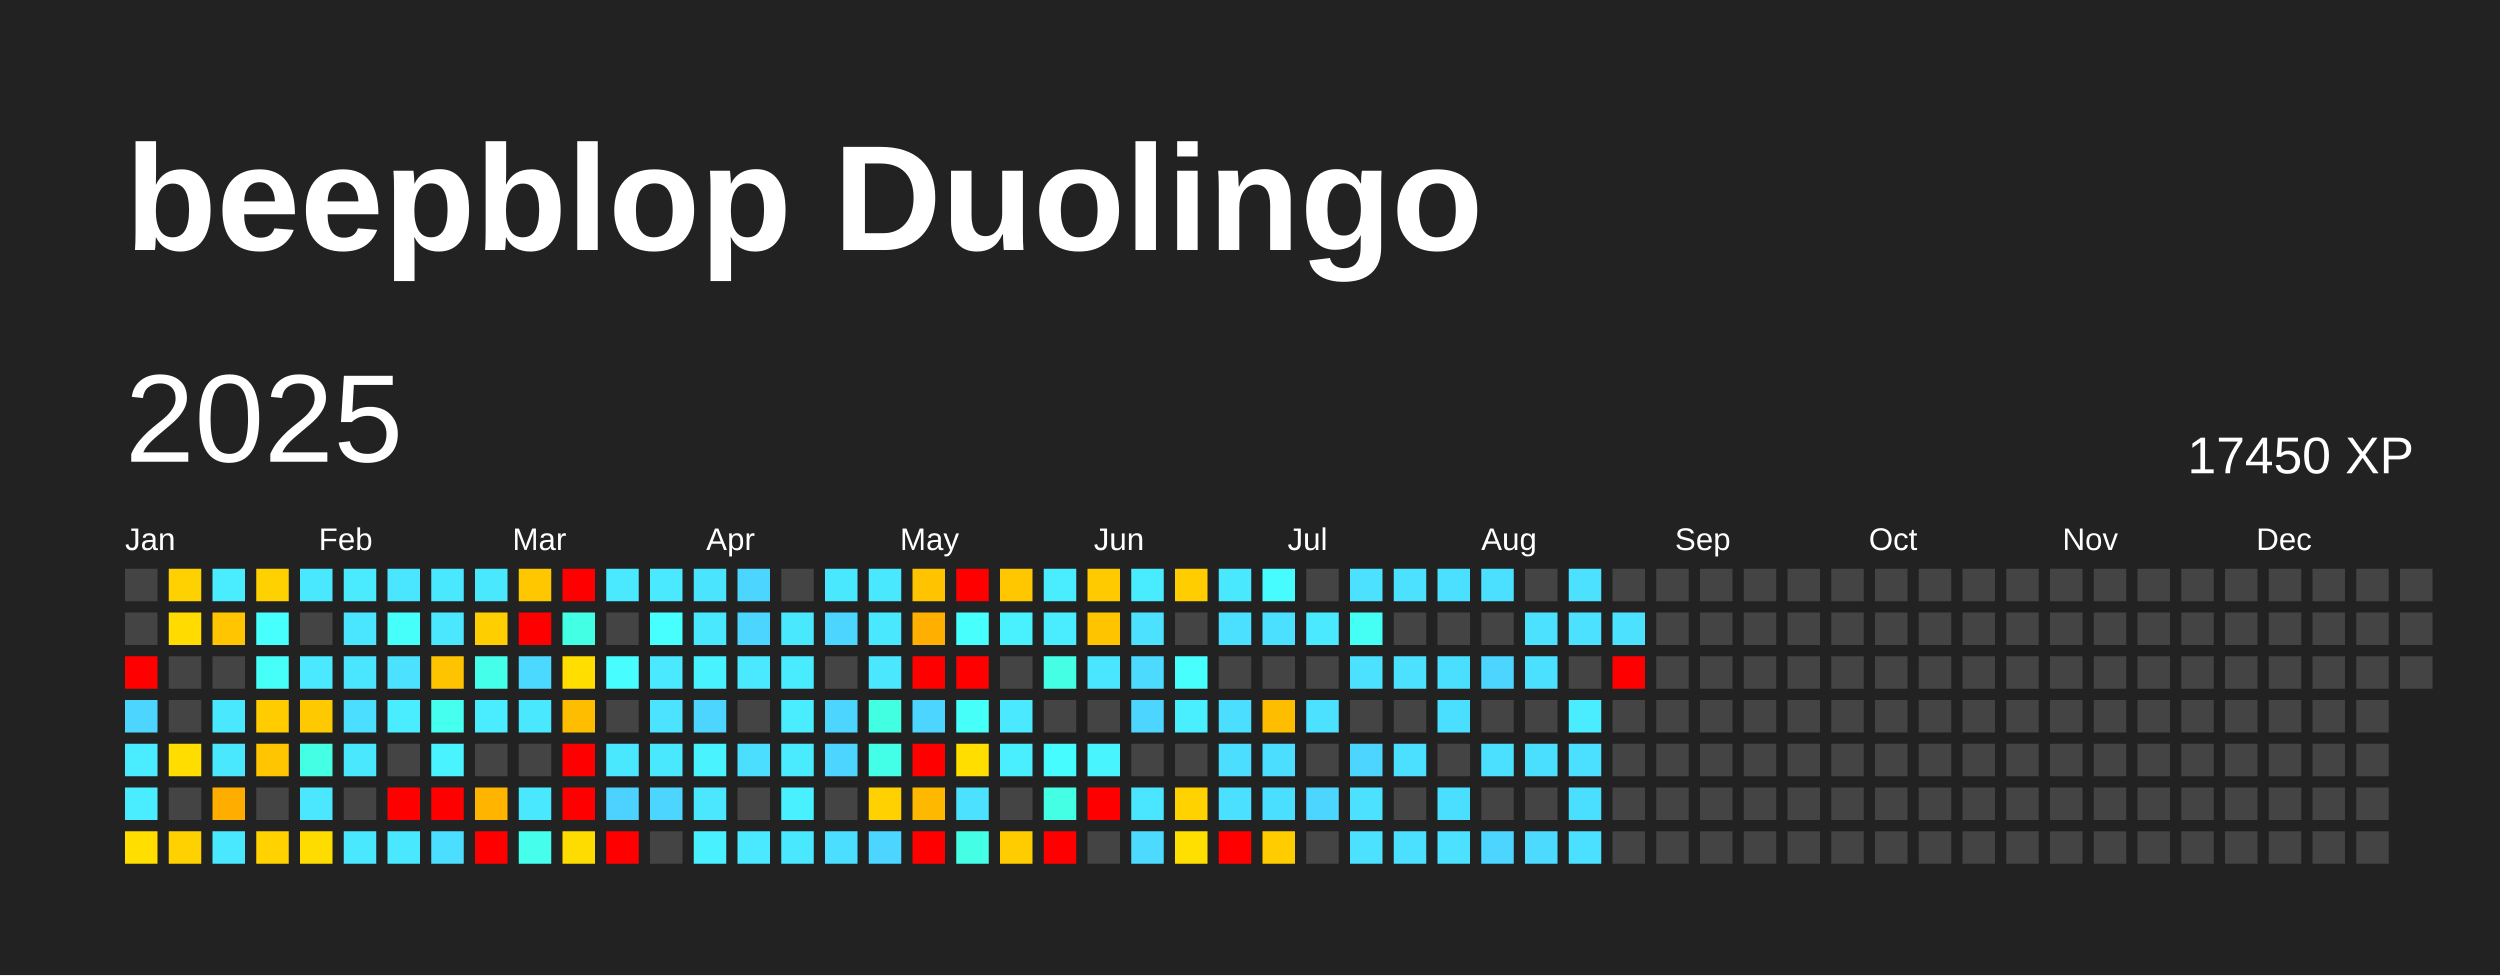
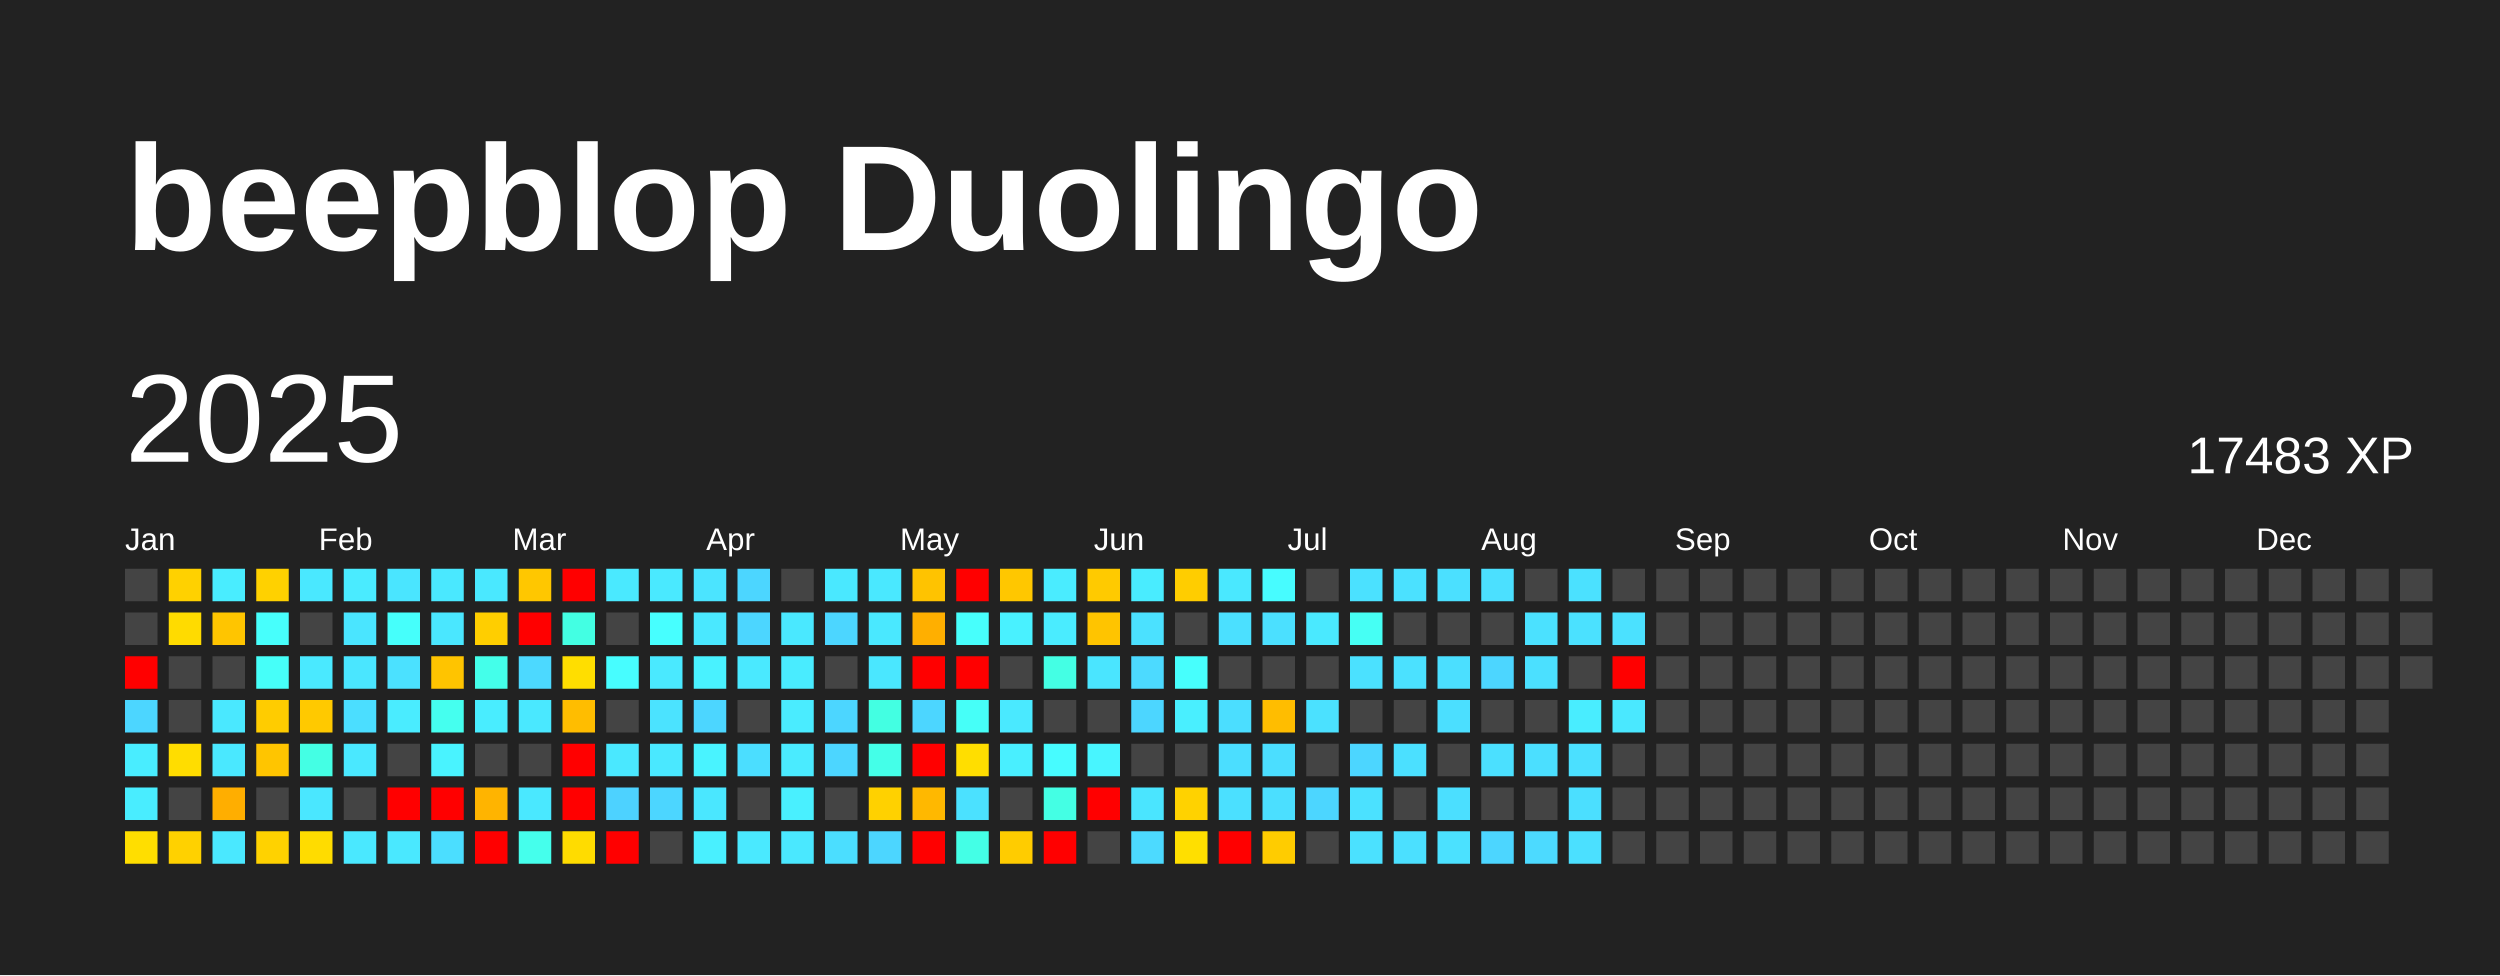
<svg xmlns="http://www.w3.org/2000/svg" baseProfile="full" height="78mm" version="1.1" viewBox="0,0,200,78" width="200mm">
  <defs />
  <rect fill="#222222" height="78" width="200" x="0" y="0" />
  <text fill="#FFFFFF" style="font-size:12px; font-family:Arial; font-weight:bold;" x="10" y="20">beepblop Duolingo</text>
  <text dominant-baseline="hanging" fill="#FFFFFF" style="font-size:10.0px; font-family:Arial;" x="10" y="30">2025</text>
-   <text dominant-baseline="hanging" fill="#FFFFFF" style="font-size:4.125px; font-family:Arial;" x="175" y="35">17450 XP</text>
+   <text dominant-baseline="hanging" fill="#FFFFFF" style="font-size:4.125px; font-family:Arial;" x="175" y="35">17483 XP</text>
  <text fill="#FFFFFF" style="font-size:2.5px; font-family:Arial" x="10.0" y="44">Jan</text>
  <text fill="#FFFFFF" style="font-size:2.5px; font-family:Arial" x="25.5" y="44">Feb</text>
  <text fill="#FFFFFF" style="font-size:2.5px; font-family:Arial" x="41.0" y="44">Mar</text>
  <text fill="#FFFFFF" style="font-size:2.5px; font-family:Arial" x="56.5" y="44">Apr</text>
  <text fill="#FFFFFF" style="font-size:2.5px; font-family:Arial" x="72.0" y="44">May</text>
  <text fill="#FFFFFF" style="font-size:2.5px; font-family:Arial" x="87.5" y="44">Jun</text>
  <text fill="#FFFFFF" style="font-size:2.5px; font-family:Arial" x="103.0" y="44">Jul</text>
  <text fill="#FFFFFF" style="font-size:2.5px; font-family:Arial" x="118.5" y="44">Aug</text>
  <text fill="#FFFFFF" style="font-size:2.5px; font-family:Arial" x="134.0" y="44">Sep</text>
  <text fill="#FFFFFF" style="font-size:2.5px; font-family:Arial" x="149.5" y="44">Oct</text>
  <text fill="#FFFFFF" style="font-size:2.5px; font-family:Arial" x="165.0" y="44">Nov</text>
  <text fill="#FFFFFF" style="font-size:2.5px; font-family:Arial" x="180.5" y="44">Dec</text>
  <rect fill="#444444" height="2.6" width="2.6" x="10.0" y="45.5" />
  <rect fill="#444444" height="2.6" width="2.6" x="10.0" y="49.0" />
  <rect fill="red" height="2.6" width="2.6" x="10.0" y="52.5" />
  <rect fill="#4cd6ff" height="2.6" width="2.6" x="10.0" y="56.0" />
  <rect fill="#49edff" height="2.6" width="2.6" x="10.0" y="59.5" />
  <rect fill="#49edff" height="2.6" width="2.6" x="10.0" y="63.0" />
  <rect fill="#ffde00" height="2.6" width="2.6" x="10.0" y="66.5" />
  <rect fill="#ffd100" height="2.6" width="2.6" x="13.5" y="45.5" />
  <rect fill="#ffdb00" height="2.6" width="2.6" x="13.5" y="49.0" />
  <rect fill="#444444" height="2.6" width="2.6" x="13.5" y="52.5" />
  <rect fill="#444444" height="2.6" width="2.6" x="13.5" y="56.0" />
  <rect fill="#ffdd00" height="2.6" width="2.6" x="13.5" y="59.5" />
  <rect fill="#444444" height="2.6" width="2.6" x="13.5" y="63.0" />
  <rect fill="#ffd100" height="2.6" width="2.6" x="13.5" y="66.5" />
  <rect fill="#49edff" height="2.6" width="2.6" x="17.0" y="45.5" />
  <rect fill="#ffc500" height="2.6" width="2.6" x="17.0" y="49.0" />
  <rect fill="#444444" height="2.6" width="2.6" x="17.0" y="52.5" />
  <rect fill="#4ae8ff" height="2.6" width="2.6" x="17.0" y="56.0" />
  <rect fill="#4ae8ff" height="2.6" width="2.6" x="17.0" y="59.5" />
  <rect fill="#ffae00" height="2.6" width="2.6" x="17.0" y="63.0" />
  <rect fill="#4ae8ff" height="2.6" width="2.6" x="17.0" y="66.5" />
  <rect fill="#ffd100" height="2.6" width="2.6" x="20.5" y="45.5" />
  <rect fill="#47fffc" height="2.6" width="2.6" x="20.5" y="49.0" />
  <rect fill="#46fff9" height="2.6" width="2.6" x="20.5" y="52.5" />
  <rect fill="#ffcc00" height="2.6" width="2.6" x="20.5" y="56.0" />
  <rect fill="#ffc500" height="2.6" width="2.6" x="20.5" y="59.5" />
  <rect fill="#444444" height="2.6" width="2.6" x="20.5" y="63.0" />
  <rect fill="#ffd200" height="2.6" width="2.6" x="20.5" y="66.5" />
  <rect fill="#4ae8ff" height="2.6" width="2.6" x="24.0" y="45.5" />
  <rect fill="#444444" height="2.6" width="2.6" x="24.0" y="49.0" />
  <rect fill="#4ae9ff" height="2.6" width="2.6" x="24.0" y="52.5" />
  <rect fill="#ffc900" height="2.6" width="2.6" x="24.0" y="56.0" />
  <rect fill="#44ffe4" height="2.6" width="2.6" x="24.0" y="59.5" />
  <rect fill="#4ae7ff" height="2.6" width="2.6" x="24.0" y="63.0" />
  <rect fill="#ffdc00" height="2.6" width="2.6" x="24.0" y="66.5" />
  <rect fill="#4aebff" height="2.6" width="2.6" x="27.5" y="45.5" />
  <rect fill="#4ae5ff" height="2.6" width="2.6" x="27.5" y="49.0" />
  <rect fill="#4ae6ff" height="2.6" width="2.6" x="27.5" y="52.5" />
  <rect fill="#4bdeff" height="2.6" width="2.6" x="27.5" y="56.0" />
  <rect fill="#4ae8ff" height="2.6" width="2.6" x="27.5" y="59.5" />
  <rect fill="#444444" height="2.6" width="2.6" x="27.5" y="63.0" />
  <rect fill="#4ae8ff" height="2.6" width="2.6" x="27.5" y="66.5" />
  <rect fill="#4ae5ff" height="2.6" width="2.6" x="31.0" y="45.5" />
  <rect fill="#46fffb" height="2.6" width="2.6" x="31.0" y="49.0" />
  <rect fill="#4be1ff" height="2.6" width="2.6" x="31.0" y="52.5" />
  <rect fill="#4aecff" height="2.6" width="2.6" x="31.0" y="56.0" />
  <rect fill="#444444" height="2.6" width="2.6" x="31.0" y="59.5" />
  <rect fill="red" height="2.6" width="2.6" x="31.0" y="63.0" />
  <rect fill="#4ae8ff" height="2.6" width="2.6" x="31.0" y="66.5" />
  <rect fill="#4ae8ff" height="2.6" width="2.6" x="34.5" y="45.5" />
  <rect fill="#4ae7ff" height="2.6" width="2.6" x="34.5" y="49.0" />
  <rect fill="#ffc400" height="2.6" width="2.6" x="34.5" y="52.5" />
  <rect fill="#45ffef" height="2.6" width="2.6" x="34.5" y="56.0" />
  <rect fill="#49f3ff" height="2.6" width="2.6" x="34.5" y="59.5" />
  <rect fill="red" height="2.6" width="2.6" x="34.5" y="63.0" />
  <rect fill="#4bdeff" height="2.6" width="2.6" x="34.5" y="66.5" />
  <rect fill="#4ae8ff" height="2.6" width="2.6" x="38.0" y="45.5" />
  <rect fill="#ffce00" height="2.6" width="2.6" x="38.0" y="49.0" />
  <rect fill="#44ffea" height="2.6" width="2.6" x="38.0" y="52.5" />
  <rect fill="#49edff" height="2.6" width="2.6" x="38.0" y="56.0" />
  <rect fill="#444444" height="2.6" width="2.6" x="38.0" y="59.5" />
  <rect fill="#ffb400" height="2.6" width="2.6" x="38.0" y="63.0" />
  <rect fill="red" height="2.6" width="2.6" x="38.0" y="66.5" />
  <rect fill="#ffc700" height="2.6" width="2.6" x="41.5" y="45.5" />
  <rect fill="red" height="2.6" width="2.6" x="41.5" y="49.0" />
  <rect fill="#4cd9ff" height="2.6" width="2.6" x="41.5" y="52.5" />
  <rect fill="#4ae8ff" height="2.6" width="2.6" x="41.5" y="56.0" />
  <rect fill="#444444" height="2.6" width="2.6" x="41.5" y="59.5" />
  <rect fill="#4ae8ff" height="2.6" width="2.6" x="41.5" y="63.0" />
  <rect fill="#45ffec" height="2.6" width="2.6" x="41.5" y="66.5" />
  <rect fill="red" height="2.6" width="2.6" x="45.0" y="45.5" />
  <rect fill="#43ffe3" height="2.6" width="2.6" x="45.0" y="49.0" />
  <rect fill="#ffde00" height="2.6" width="2.6" x="45.0" y="52.5" />
  <rect fill="#ffbd00" height="2.6" width="2.6" x="45.0" y="56.0" />
  <rect fill="red" height="2.6" width="2.6" x="45.0" y="59.5" />
  <rect fill="red" height="2.6" width="2.6" x="45.0" y="63.0" />
  <rect fill="#ffdc00" height="2.6" width="2.6" x="45.0" y="66.5" />
  <rect fill="#4ae9ff" height="2.6" width="2.6" x="48.5" y="45.5" />
  <rect fill="#444444" height="2.6" width="2.6" x="48.5" y="49.0" />
  <rect fill="#47fdff" height="2.6" width="2.6" x="48.5" y="52.5" />
  <rect fill="#444444" height="2.6" width="2.6" x="48.5" y="56.0" />
  <rect fill="#4ae8ff" height="2.6" width="2.6" x="48.5" y="59.5" />
  <rect fill="#4dd2ff" height="2.6" width="2.6" x="48.5" y="63.0" />
  <rect fill="red" height="2.6" width="2.6" x="48.5" y="66.5" />
  <rect fill="#4ae9ff" height="2.6" width="2.6" x="52.0" y="45.5" />
  <rect fill="#47ffff" height="2.6" width="2.6" x="52.0" y="49.0" />
  <rect fill="#4ae9ff" height="2.6" width="2.6" x="52.0" y="52.5" />
  <rect fill="#4be3ff" height="2.6" width="2.6" x="52.0" y="56.0" />
  <rect fill="#4ae8ff" height="2.6" width="2.6" x="52.0" y="59.5" />
  <rect fill="#4cd6ff" height="2.6" width="2.6" x="52.0" y="63.0" />
  <rect fill="#444444" height="2.6" width="2.6" x="52.0" y="66.5" />
  <rect fill="#4be4ff" height="2.6" width="2.6" x="55.5" y="45.5" />
  <rect fill="#4ae8ff" height="2.6" width="2.6" x="55.5" y="49.0" />
  <rect fill="#49f2ff" height="2.6" width="2.6" x="55.5" y="52.5" />
  <rect fill="#4cd6ff" height="2.6" width="2.6" x="55.5" y="56.0" />
  <rect fill="#49f3ff" height="2.6" width="2.6" x="55.5" y="59.5" />
  <rect fill="#4ae7ff" height="2.6" width="2.6" x="55.5" y="63.0" />
  <rect fill="#49f0ff" height="2.6" width="2.6" x="55.5" y="66.5" />
  <rect fill="#4cd6ff" height="2.6" width="2.6" x="59.0" y="45.5" />
  <rect fill="#4cd6ff" height="2.6" width="2.6" x="59.0" y="49.0" />
  <rect fill="#4ae9ff" height="2.6" width="2.6" x="59.0" y="52.5" />
  <rect fill="#444444" height="2.6" width="2.6" x="59.0" y="56.0" />
  <rect fill="#4bdeff" height="2.6" width="2.6" x="59.0" y="59.5" />
  <rect fill="#444444" height="2.6" width="2.6" x="59.0" y="63.0" />
  <rect fill="#4ae9ff" height="2.6" width="2.6" x="59.0" y="66.5" />
  <rect fill="#444444" height="2.6" width="2.6" x="62.5" y="45.5" />
  <rect fill="#4ae8ff" height="2.6" width="2.6" x="62.5" y="49.0" />
  <rect fill="#49ecff" height="2.6" width="2.6" x="62.5" y="52.5" />
  <rect fill="#4aecff" height="2.6" width="2.6" x="62.5" y="56.0" />
  <rect fill="#4aebff" height="2.6" width="2.6" x="62.5" y="59.5" />
  <rect fill="#49f0ff" height="2.6" width="2.6" x="62.5" y="63.0" />
  <rect fill="#4ae8ff" height="2.6" width="2.6" x="62.5" y="66.5" />
  <rect fill="#4ae8ff" height="2.6" width="2.6" x="66.0" y="45.5" />
  <rect fill="#4cd6ff" height="2.6" width="2.6" x="66.0" y="49.0" />
  <rect fill="#444444" height="2.6" width="2.6" x="66.0" y="52.5" />
  <rect fill="#4cd6ff" height="2.6" width="2.6" x="66.0" y="56.0" />
  <rect fill="#4cd6ff" height="2.6" width="2.6" x="66.0" y="59.5" />
  <rect fill="#444444" height="2.6" width="2.6" x="66.0" y="63.0" />
  <rect fill="#4bdeff" height="2.6" width="2.6" x="66.0" y="66.5" />
  <rect fill="#4ae8ff" height="2.6" width="2.6" x="69.5" y="45.5" />
  <rect fill="#4ae8ff" height="2.6" width="2.6" x="69.5" y="49.0" />
  <rect fill="#4ae7ff" height="2.6" width="2.6" x="69.5" y="52.5" />
  <rect fill="#43ffe2" height="2.6" width="2.6" x="69.5" y="56.0" />
  <rect fill="#44ffe8" height="2.6" width="2.6" x="69.5" y="59.5" />
  <rect fill="#ffd100" height="2.6" width="2.6" x="69.5" y="63.0" />
  <rect fill="#4cd6ff" height="2.6" width="2.6" x="69.5" y="66.5" />
  <rect fill="#ffc300" height="2.6" width="2.6" x="73.0" y="45.5" />
  <rect fill="#ffaf00" height="2.6" width="2.6" x="73.0" y="49.0" />
  <rect fill="red" height="2.6" width="2.6" x="73.0" y="52.5" />
  <rect fill="#4cd6ff" height="2.6" width="2.6" x="73.0" y="56.0" />
  <rect fill="red" height="2.6" width="2.6" x="73.0" y="59.5" />
  <rect fill="#ffb800" height="2.6" width="2.6" x="73.0" y="63.0" />
  <rect fill="red" height="2.6" width="2.6" x="73.0" y="66.5" />
  <rect fill="red" height="2.6" width="2.6" x="76.5" y="45.5" />
  <rect fill="#47fffc" height="2.6" width="2.6" x="76.5" y="49.0" />
  <rect fill="red" height="2.6" width="2.6" x="76.5" y="52.5" />
  <rect fill="#46fff8" height="2.6" width="2.6" x="76.5" y="56.0" />
  <rect fill="#ffde00" height="2.6" width="2.6" x="76.5" y="59.5" />
  <rect fill="#4be1ff" height="2.6" width="2.6" x="76.5" y="63.0" />
  <rect fill="#44ffe6" height="2.6" width="2.6" x="76.5" y="66.5" />
  <rect fill="#ffc700" height="2.6" width="2.6" x="80.0" y="45.5" />
  <rect fill="#49f1ff" height="2.6" width="2.6" x="80.0" y="49.0" />
  <rect fill="#444444" height="2.6" width="2.6" x="80.0" y="52.5" />
  <rect fill="#4ae9ff" height="2.6" width="2.6" x="80.0" y="56.0" />
  <rect fill="#49efff" height="2.6" width="2.6" x="80.0" y="59.5" />
  <rect fill="#444444" height="2.6" width="2.6" x="80.0" y="63.0" />
  <rect fill="#ffcc00" height="2.6" width="2.6" x="80.0" y="66.5" />
  <rect fill="#4aecff" height="2.6" width="2.6" x="83.5" y="45.5" />
  <rect fill="#4aecff" height="2.6" width="2.6" x="83.5" y="49.0" />
  <rect fill="#44ffe4" height="2.6" width="2.6" x="83.5" y="52.5" />
  <rect fill="#444444" height="2.6" width="2.6" x="83.5" y="56.0" />
  <rect fill="#47fcff" height="2.6" width="2.6" x="83.5" y="59.5" />
  <rect fill="#44ffe4" height="2.6" width="2.6" x="83.5" y="63.0" />
  <rect fill="red" height="2.6" width="2.6" x="83.5" y="66.5" />
  <rect fill="#ffca00" height="2.6" width="2.6" x="87.0" y="45.5" />
  <rect fill="#ffc400" height="2.6" width="2.6" x="87.0" y="49.0" />
  <rect fill="#4ae5ff" height="2.6" width="2.6" x="87.0" y="52.5" />
  <rect fill="#444444" height="2.6" width="2.6" x="87.0" y="56.0" />
  <rect fill="#48f5ff" height="2.6" width="2.6" x="87.0" y="59.5" />
  <rect fill="red" height="2.6" width="2.6" x="87.0" y="63.0" />
  <rect fill="#444444" height="2.6" width="2.6" x="87.0" y="66.5" />
  <rect fill="#49ecff" height="2.6" width="2.6" x="90.5" y="45.5" />
  <rect fill="#4be1ff" height="2.6" width="2.6" x="90.5" y="49.0" />
  <rect fill="#4cdaff" height="2.6" width="2.6" x="90.5" y="52.5" />
  <rect fill="#4cd6ff" height="2.6" width="2.6" x="90.5" y="56.0" />
  <rect fill="#444444" height="2.6" width="2.6" x="90.5" y="59.5" />
  <rect fill="#4ae5ff" height="2.6" width="2.6" x="90.5" y="63.0" />
  <rect fill="#4cdaff" height="2.6" width="2.6" x="90.5" y="66.5" />
  <rect fill="#ffcd00" height="2.6" width="2.6" x="94.0" y="45.5" />
  <rect fill="#444444" height="2.6" width="2.6" x="94.0" y="49.0" />
  <rect fill="#47fffd" height="2.6" width="2.6" x="94.0" y="52.5" />
  <rect fill="#49efff" height="2.6" width="2.6" x="94.0" y="56.0" />
  <rect fill="#444444" height="2.6" width="2.6" x="94.0" y="59.5" />
  <rect fill="#ffd200" height="2.6" width="2.6" x="94.0" y="63.0" />
  <rect fill="#ffdf00" height="2.6" width="2.6" x="94.0" y="66.5" />
  <rect fill="#4ae8ff" height="2.6" width="2.6" x="97.5" y="45.5" />
  <rect fill="#4be0ff" height="2.6" width="2.6" x="97.5" y="49.0" />
  <rect fill="#444444" height="2.6" width="2.6" x="97.5" y="52.5" />
  <rect fill="#4bdeff" height="2.6" width="2.6" x="97.5" y="56.0" />
  <rect fill="#4bdeff" height="2.6" width="2.6" x="97.5" y="59.5" />
  <rect fill="#4be0ff" height="2.6" width="2.6" x="97.5" y="63.0" />
  <rect fill="red" height="2.6" width="2.6" x="97.5" y="66.5" />
  <rect fill="#47fcff" height="2.6" width="2.6" x="101.0" y="45.5" />
  <rect fill="#4be0ff" height="2.6" width="2.6" x="101.0" y="49.0" />
  <rect fill="#444444" height="2.6" width="2.6" x="101.0" y="52.5" />
  <rect fill="#ffbd00" height="2.6" width="2.6" x="101.0" y="56.0" />
  <rect fill="#4bdeff" height="2.6" width="2.6" x="101.0" y="59.5" />
  <rect fill="#4bdfff" height="2.6" width="2.6" x="101.0" y="63.0" />
  <rect fill="#ffcc00" height="2.6" width="2.6" x="101.0" y="66.5" />
  <rect fill="#444444" height="2.6" width="2.6" x="104.5" y="45.5" />
  <rect fill="#4ae9ff" height="2.6" width="2.6" x="104.5" y="49.0" />
  <rect fill="#444444" height="2.6" width="2.6" x="104.5" y="52.5" />
  <rect fill="#4be1ff" height="2.6" width="2.6" x="104.5" y="56.0" />
  <rect fill="#444444" height="2.6" width="2.6" x="104.5" y="59.5" />
  <rect fill="#4cd6ff" height="2.6" width="2.6" x="104.5" y="63.0" />
  <rect fill="#444444" height="2.6" width="2.6" x="104.5" y="66.5" />
  <rect fill="#4be1ff" height="2.6" width="2.6" x="108.0" y="45.5" />
  <rect fill="#46fff4" height="2.6" width="2.6" x="108.0" y="49.0" />
  <rect fill="#4be1ff" height="2.6" width="2.6" x="108.0" y="52.5" />
  <rect fill="#444444" height="2.6" width="2.6" x="108.0" y="56.0" />
  <rect fill="#4cd6ff" height="2.6" width="2.6" x="108.0" y="59.5" />
  <rect fill="#4be1ff" height="2.6" width="2.6" x="108.0" y="63.0" />
  <rect fill="#4be1ff" height="2.6" width="2.6" x="108.0" y="66.5" />
  <rect fill="#4be1ff" height="2.6" width="2.6" x="111.5" y="45.5" />
  <rect fill="#444444" height="2.6" width="2.6" x="111.5" y="49.0" />
  <rect fill="#4be1ff" height="2.6" width="2.6" x="111.5" y="52.5" />
  <rect fill="#444444" height="2.6" width="2.6" x="111.5" y="56.0" />
  <rect fill="#4be0ff" height="2.6" width="2.6" x="111.5" y="59.5" />
  <rect fill="#444444" height="2.6" width="2.6" x="111.5" y="63.0" />
  <rect fill="#4be0ff" height="2.6" width="2.6" x="111.5" y="66.5" />
  <rect fill="#4be0ff" height="2.6" width="2.6" x="115.0" y="45.5" />
  <rect fill="#444444" height="2.6" width="2.6" x="115.0" y="49.0" />
  <rect fill="#4bdfff" height="2.6" width="2.6" x="115.0" y="52.5" />
  <rect fill="#4bdfff" height="2.6" width="2.6" x="115.0" y="56.0" />
  <rect fill="#444444" height="2.6" width="2.6" x="115.0" y="59.5" />
  <rect fill="#4bdfff" height="2.6" width="2.6" x="115.0" y="63.0" />
  <rect fill="#4be1ff" height="2.6" width="2.6" x="115.0" y="66.5" />
  <rect fill="#4be0ff" height="2.6" width="2.6" x="118.5" y="45.5" />
  <rect fill="#444444" height="2.6" width="2.6" x="118.5" y="49.0" />
  <rect fill="#4cd6ff" height="2.6" width="2.6" x="118.5" y="52.5" />
  <rect fill="#444444" height="2.6" width="2.6" x="118.5" y="56.0" />
  <rect fill="#4be0ff" height="2.6" width="2.6" x="118.5" y="59.5" />
  <rect fill="#444444" height="2.6" width="2.6" x="118.5" y="63.0" />
  <rect fill="#4cd6ff" height="2.6" width="2.6" x="118.5" y="66.5" />
  <rect fill="#444444" height="2.6" width="2.6" x="122.0" y="45.5" />
  <rect fill="#4be1ff" height="2.6" width="2.6" x="122.0" y="49.0" />
  <rect fill="#4be0ff" height="2.6" width="2.6" x="122.0" y="52.5" />
  <rect fill="#444444" height="2.6" width="2.6" x="122.0" y="56.0" />
  <rect fill="#4bdfff" height="2.6" width="2.6" x="122.0" y="59.5" />
  <rect fill="#444444" height="2.6" width="2.6" x="122.0" y="63.0" />
  <rect fill="#4cdaff" height="2.6" width="2.6" x="122.0" y="66.5" />
  <rect fill="#4be1ff" height="2.6" width="2.6" x="125.5" y="45.5" />
  <rect fill="#4be1ff" height="2.6" width="2.6" x="125.5" y="49.0" />
  <rect fill="#444444" height="2.6" width="2.6" x="125.5" y="52.5" />
  <rect fill="#49edff" height="2.6" width="2.6" x="125.5" y="56.0" />
  <rect fill="#4be0ff" height="2.6" width="2.6" x="125.5" y="59.5" />
  <rect fill="#4bdfff" height="2.6" width="2.6" x="125.5" y="63.0" />
  <rect fill="#4be0ff" height="2.6" width="2.6" x="125.5" y="66.5" />
  <rect fill="#444444" height="2.6" width="2.6" x="129.0" y="45.5" />
  <rect fill="#4be1ff" height="2.6" width="2.6" x="129.0" y="49.0" />
  <rect fill="red" height="2.6" width="2.6" x="129.0" y="52.5" />
-   <rect fill="#444444" height="2.6" width="2.6" x="129.0" y="56.0" />
+   <rect fill="#4ae8ff" height="2.6" width="2.6" x="129.0" y="56.0" />
  <rect fill="#444444" height="2.6" width="2.6" x="129.0" y="59.5" />
  <rect fill="#444444" height="2.6" width="2.6" x="129.0" y="63.0" />
  <rect fill="#444444" height="2.6" width="2.6" x="129.0" y="66.5" />
  <rect fill="#444444" height="2.6" width="2.6" x="132.5" y="45.5" />
  <rect fill="#444444" height="2.6" width="2.6" x="132.5" y="49.0" />
  <rect fill="#444444" height="2.6" width="2.6" x="132.5" y="52.5" />
  <rect fill="#444444" height="2.6" width="2.6" x="132.5" y="56.0" />
  <rect fill="#444444" height="2.6" width="2.6" x="132.5" y="59.5" />
  <rect fill="#444444" height="2.6" width="2.6" x="132.5" y="63.0" />
  <rect fill="#444444" height="2.6" width="2.6" x="132.5" y="66.5" />
  <rect fill="#444444" height="2.6" width="2.6" x="136.0" y="45.5" />
  <rect fill="#444444" height="2.6" width="2.6" x="136.0" y="49.0" />
  <rect fill="#444444" height="2.6" width="2.6" x="136.0" y="52.5" />
  <rect fill="#444444" height="2.6" width="2.6" x="136.0" y="56.0" />
  <rect fill="#444444" height="2.6" width="2.6" x="136.0" y="59.5" />
  <rect fill="#444444" height="2.6" width="2.6" x="136.0" y="63.0" />
  <rect fill="#444444" height="2.6" width="2.6" x="136.0" y="66.5" />
  <rect fill="#444444" height="2.6" width="2.6" x="139.5" y="45.5" />
  <rect fill="#444444" height="2.6" width="2.6" x="139.5" y="49.0" />
  <rect fill="#444444" height="2.6" width="2.6" x="139.5" y="52.5" />
  <rect fill="#444444" height="2.6" width="2.6" x="139.5" y="56.0" />
  <rect fill="#444444" height="2.6" width="2.6" x="139.5" y="59.5" />
  <rect fill="#444444" height="2.6" width="2.6" x="139.5" y="63.0" />
  <rect fill="#444444" height="2.6" width="2.6" x="139.5" y="66.5" />
  <rect fill="#444444" height="2.6" width="2.6" x="143.0" y="45.5" />
  <rect fill="#444444" height="2.6" width="2.6" x="143.0" y="49.0" />
  <rect fill="#444444" height="2.6" width="2.6" x="143.0" y="52.5" />
  <rect fill="#444444" height="2.6" width="2.6" x="143.0" y="56.0" />
  <rect fill="#444444" height="2.6" width="2.6" x="143.0" y="59.5" />
  <rect fill="#444444" height="2.6" width="2.6" x="143.0" y="63.0" />
  <rect fill="#444444" height="2.6" width="2.6" x="143.0" y="66.5" />
  <rect fill="#444444" height="2.6" width="2.6" x="146.5" y="45.5" />
  <rect fill="#444444" height="2.6" width="2.6" x="146.5" y="49.0" />
  <rect fill="#444444" height="2.6" width="2.6" x="146.5" y="52.5" />
  <rect fill="#444444" height="2.6" width="2.6" x="146.5" y="56.0" />
  <rect fill="#444444" height="2.6" width="2.6" x="146.5" y="59.5" />
  <rect fill="#444444" height="2.6" width="2.6" x="146.5" y="63.0" />
  <rect fill="#444444" height="2.6" width="2.6" x="146.5" y="66.5" />
  <rect fill="#444444" height="2.6" width="2.6" x="150.0" y="45.5" />
  <rect fill="#444444" height="2.6" width="2.6" x="150.0" y="49.0" />
  <rect fill="#444444" height="2.6" width="2.6" x="150.0" y="52.5" />
  <rect fill="#444444" height="2.6" width="2.6" x="150.0" y="56.0" />
  <rect fill="#444444" height="2.6" width="2.6" x="150.0" y="59.5" />
  <rect fill="#444444" height="2.6" width="2.6" x="150.0" y="63.0" />
  <rect fill="#444444" height="2.6" width="2.6" x="150.0" y="66.5" />
  <rect fill="#444444" height="2.6" width="2.6" x="153.5" y="45.5" />
  <rect fill="#444444" height="2.6" width="2.6" x="153.5" y="49.0" />
  <rect fill="#444444" height="2.6" width="2.6" x="153.5" y="52.5" />
  <rect fill="#444444" height="2.6" width="2.6" x="153.5" y="56.0" />
  <rect fill="#444444" height="2.6" width="2.6" x="153.5" y="59.5" />
  <rect fill="#444444" height="2.6" width="2.6" x="153.5" y="63.0" />
  <rect fill="#444444" height="2.6" width="2.6" x="153.5" y="66.5" />
  <rect fill="#444444" height="2.6" width="2.6" x="157.0" y="45.5" />
  <rect fill="#444444" height="2.6" width="2.6" x="157.0" y="49.0" />
  <rect fill="#444444" height="2.6" width="2.6" x="157.0" y="52.5" />
  <rect fill="#444444" height="2.6" width="2.6" x="157.0" y="56.0" />
  <rect fill="#444444" height="2.6" width="2.6" x="157.0" y="59.5" />
  <rect fill="#444444" height="2.6" width="2.6" x="157.0" y="63.0" />
  <rect fill="#444444" height="2.6" width="2.6" x="157.0" y="66.5" />
  <rect fill="#444444" height="2.6" width="2.6" x="160.5" y="45.5" />
  <rect fill="#444444" height="2.6" width="2.6" x="160.5" y="49.0" />
  <rect fill="#444444" height="2.6" width="2.6" x="160.5" y="52.5" />
  <rect fill="#444444" height="2.6" width="2.6" x="160.5" y="56.0" />
  <rect fill="#444444" height="2.6" width="2.6" x="160.5" y="59.5" />
  <rect fill="#444444" height="2.6" width="2.6" x="160.5" y="63.0" />
  <rect fill="#444444" height="2.6" width="2.6" x="160.5" y="66.5" />
  <rect fill="#444444" height="2.6" width="2.6" x="164.0" y="45.5" />
  <rect fill="#444444" height="2.6" width="2.6" x="164.0" y="49.0" />
  <rect fill="#444444" height="2.6" width="2.6" x="164.0" y="52.5" />
  <rect fill="#444444" height="2.6" width="2.6" x="164.0" y="56.0" />
  <rect fill="#444444" height="2.6" width="2.6" x="164.0" y="59.5" />
  <rect fill="#444444" height="2.6" width="2.6" x="164.0" y="63.0" />
  <rect fill="#444444" height="2.6" width="2.6" x="164.0" y="66.5" />
  <rect fill="#444444" height="2.6" width="2.6" x="167.5" y="45.5" />
  <rect fill="#444444" height="2.6" width="2.6" x="167.5" y="49.0" />
  <rect fill="#444444" height="2.6" width="2.6" x="167.5" y="52.5" />
  <rect fill="#444444" height="2.6" width="2.6" x="167.5" y="56.0" />
  <rect fill="#444444" height="2.6" width="2.6" x="167.5" y="59.5" />
  <rect fill="#444444" height="2.6" width="2.6" x="167.5" y="63.0" />
  <rect fill="#444444" height="2.6" width="2.6" x="167.5" y="66.5" />
  <rect fill="#444444" height="2.6" width="2.6" x="171.0" y="45.5" />
  <rect fill="#444444" height="2.6" width="2.6" x="171.0" y="49.0" />
  <rect fill="#444444" height="2.6" width="2.6" x="171.0" y="52.5" />
  <rect fill="#444444" height="2.6" width="2.6" x="171.0" y="56.0" />
  <rect fill="#444444" height="2.6" width="2.6" x="171.0" y="59.5" />
  <rect fill="#444444" height="2.6" width="2.6" x="171.0" y="63.0" />
  <rect fill="#444444" height="2.6" width="2.6" x="171.0" y="66.5" />
  <rect fill="#444444" height="2.6" width="2.6" x="174.5" y="45.5" />
  <rect fill="#444444" height="2.6" width="2.6" x="174.5" y="49.0" />
  <rect fill="#444444" height="2.6" width="2.6" x="174.5" y="52.5" />
  <rect fill="#444444" height="2.6" width="2.6" x="174.5" y="56.0" />
  <rect fill="#444444" height="2.6" width="2.6" x="174.5" y="59.5" />
  <rect fill="#444444" height="2.6" width="2.6" x="174.5" y="63.0" />
  <rect fill="#444444" height="2.6" width="2.6" x="174.5" y="66.5" />
  <rect fill="#444444" height="2.6" width="2.6" x="178.0" y="45.5" />
  <rect fill="#444444" height="2.6" width="2.6" x="178.0" y="49.0" />
  <rect fill="#444444" height="2.6" width="2.6" x="178.0" y="52.5" />
  <rect fill="#444444" height="2.6" width="2.6" x="178.0" y="56.0" />
  <rect fill="#444444" height="2.6" width="2.6" x="178.0" y="59.5" />
  <rect fill="#444444" height="2.6" width="2.6" x="178.0" y="63.0" />
  <rect fill="#444444" height="2.6" width="2.6" x="178.0" y="66.5" />
  <rect fill="#444444" height="2.6" width="2.6" x="181.5" y="45.5" />
  <rect fill="#444444" height="2.6" width="2.6" x="181.5" y="49.0" />
  <rect fill="#444444" height="2.6" width="2.6" x="181.5" y="52.5" />
  <rect fill="#444444" height="2.6" width="2.6" x="181.5" y="56.0" />
  <rect fill="#444444" height="2.6" width="2.6" x="181.5" y="59.5" />
  <rect fill="#444444" height="2.6" width="2.6" x="181.5" y="63.0" />
  <rect fill="#444444" height="2.6" width="2.6" x="181.5" y="66.5" />
  <rect fill="#444444" height="2.6" width="2.6" x="185.0" y="45.5" />
  <rect fill="#444444" height="2.6" width="2.6" x="185.0" y="49.0" />
  <rect fill="#444444" height="2.6" width="2.6" x="185.0" y="52.5" />
  <rect fill="#444444" height="2.6" width="2.6" x="185.0" y="56.0" />
  <rect fill="#444444" height="2.6" width="2.6" x="185.0" y="59.5" />
  <rect fill="#444444" height="2.6" width="2.6" x="185.0" y="63.0" />
  <rect fill="#444444" height="2.6" width="2.6" x="185.0" y="66.5" />
  <rect fill="#444444" height="2.6" width="2.6" x="188.5" y="45.5" />
  <rect fill="#444444" height="2.6" width="2.6" x="188.5" y="49.0" />
  <rect fill="#444444" height="2.6" width="2.6" x="188.5" y="52.5" />
  <rect fill="#444444" height="2.6" width="2.6" x="188.5" y="56.0" />
  <rect fill="#444444" height="2.6" width="2.6" x="188.5" y="59.5" />
  <rect fill="#444444" height="2.6" width="2.6" x="188.5" y="63.0" />
  <rect fill="#444444" height="2.6" width="2.6" x="188.5" y="66.5" />
  <rect fill="#444444" height="2.6" width="2.6" x="192.0" y="45.5" />
  <rect fill="#444444" height="2.6" width="2.6" x="192.0" y="49.0" />
  <rect fill="#444444" height="2.6" width="2.6" x="192.0" y="52.5" />
</svg>
